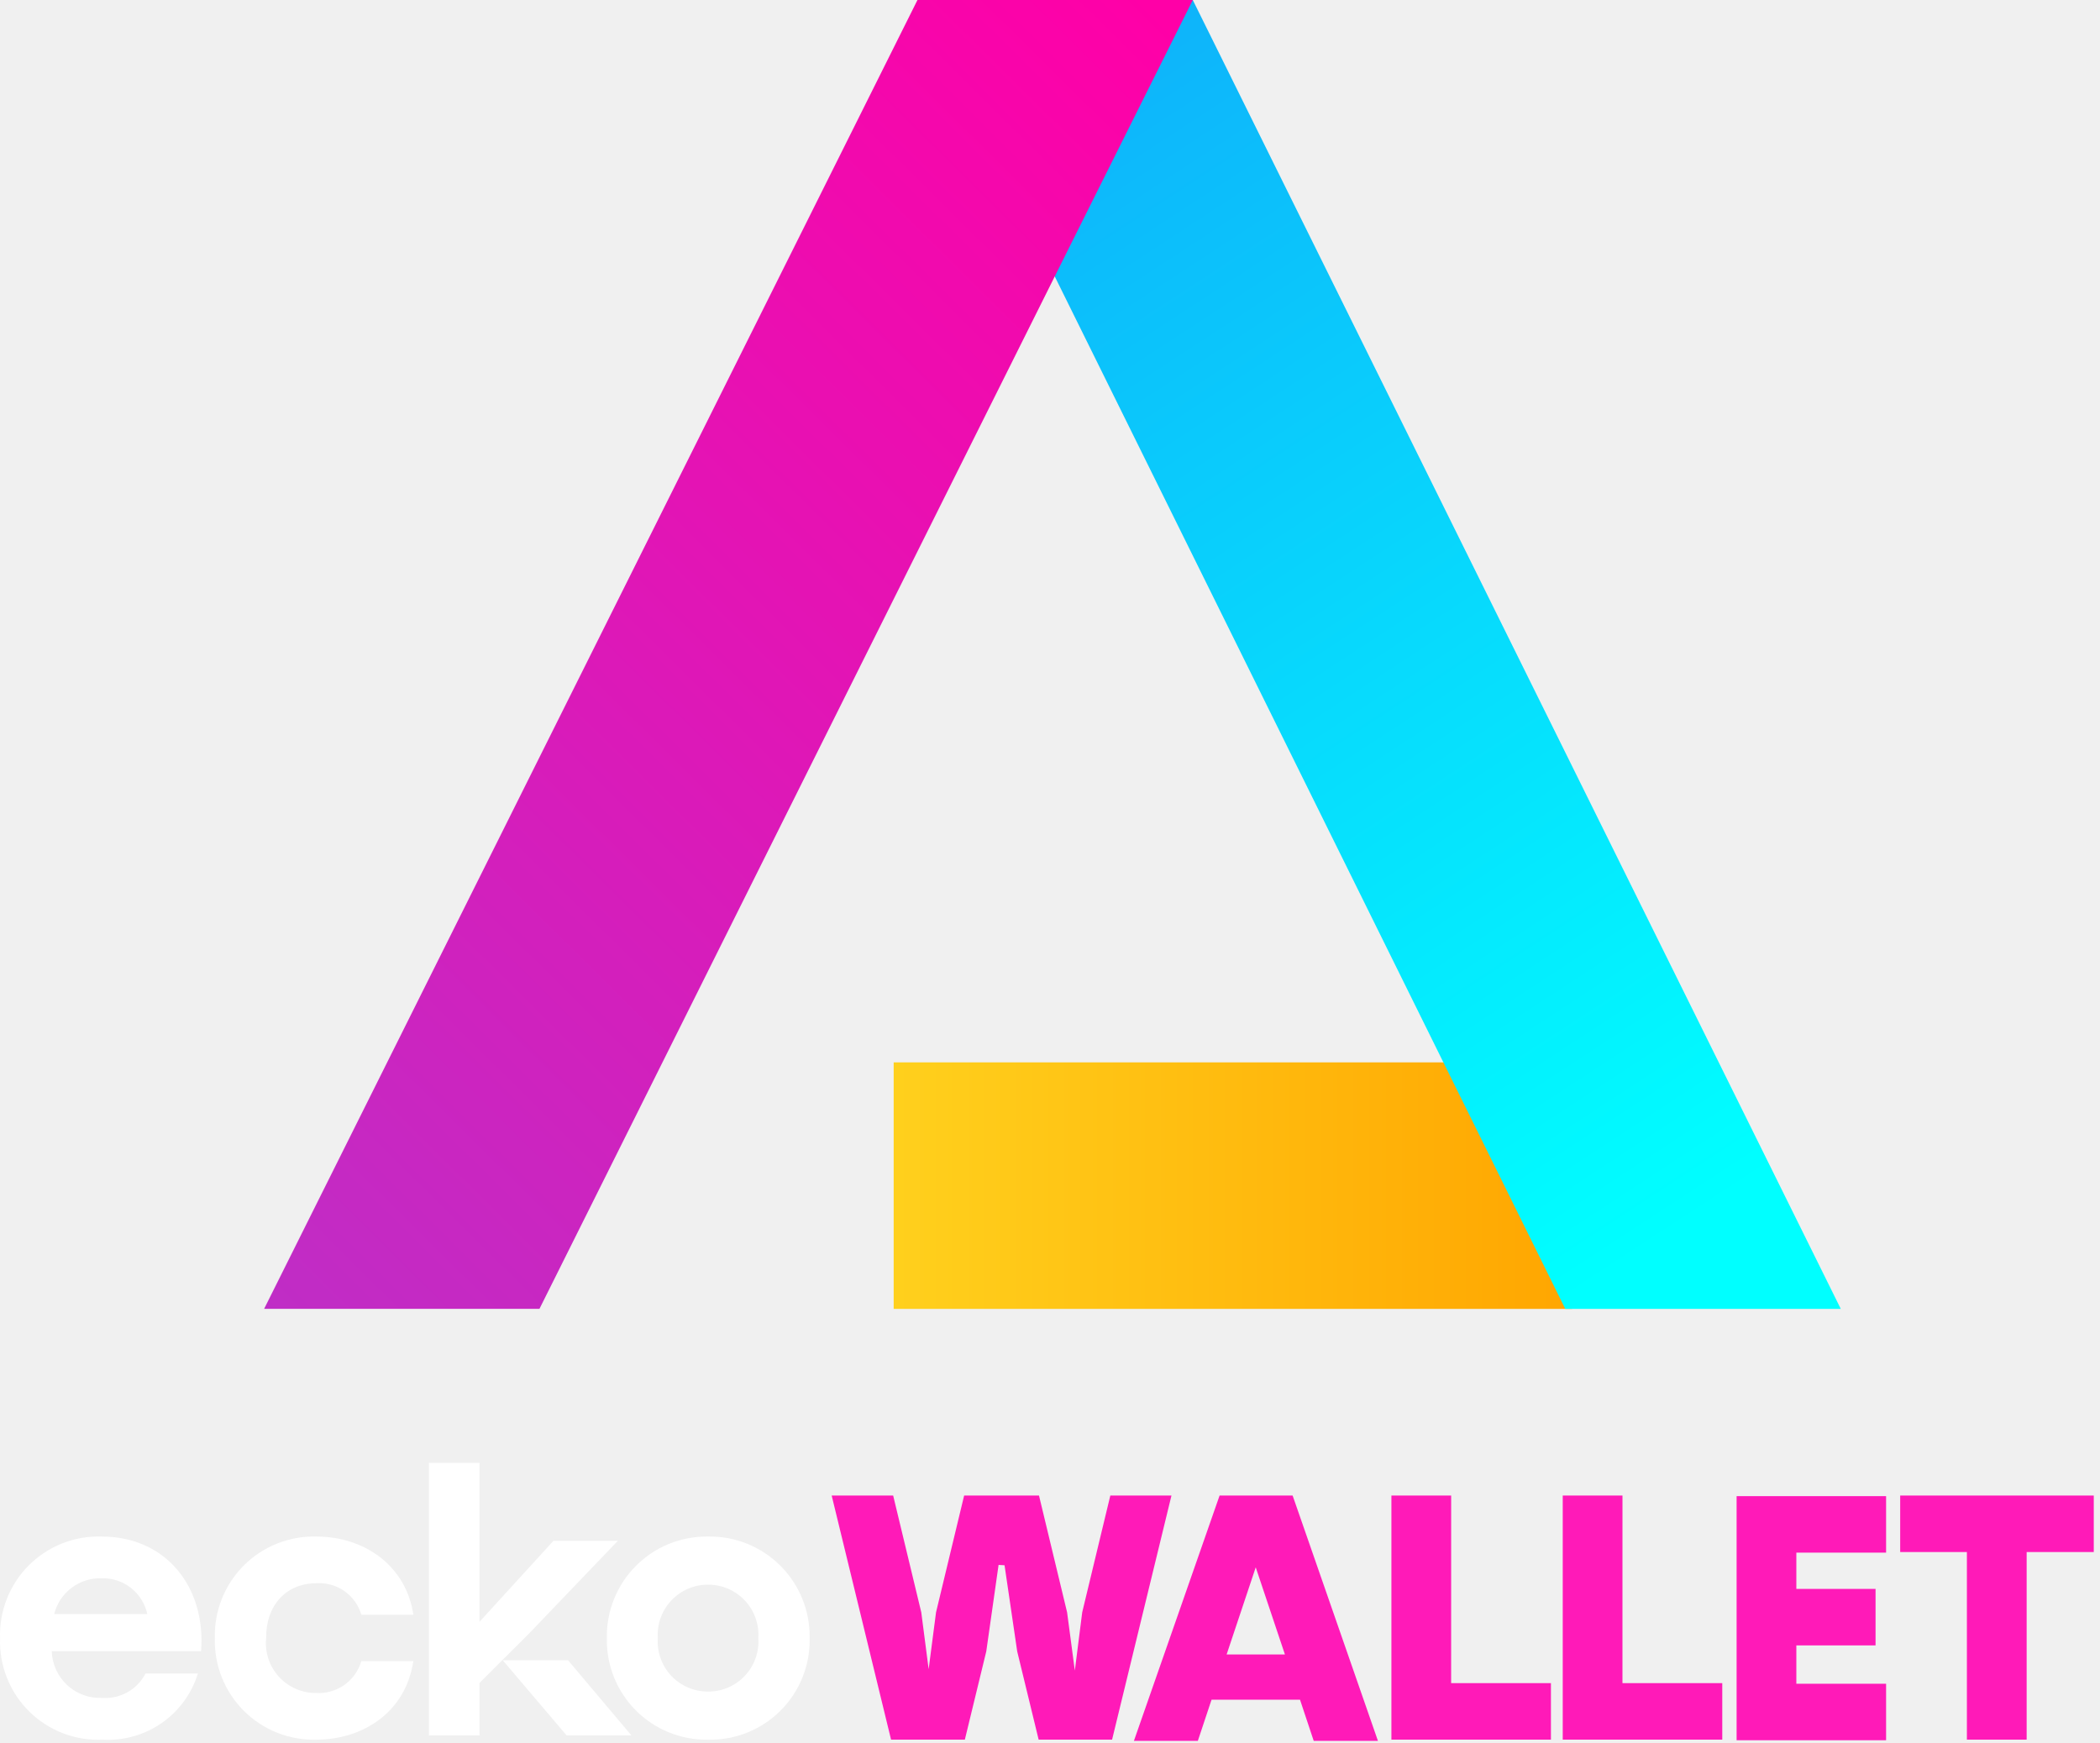
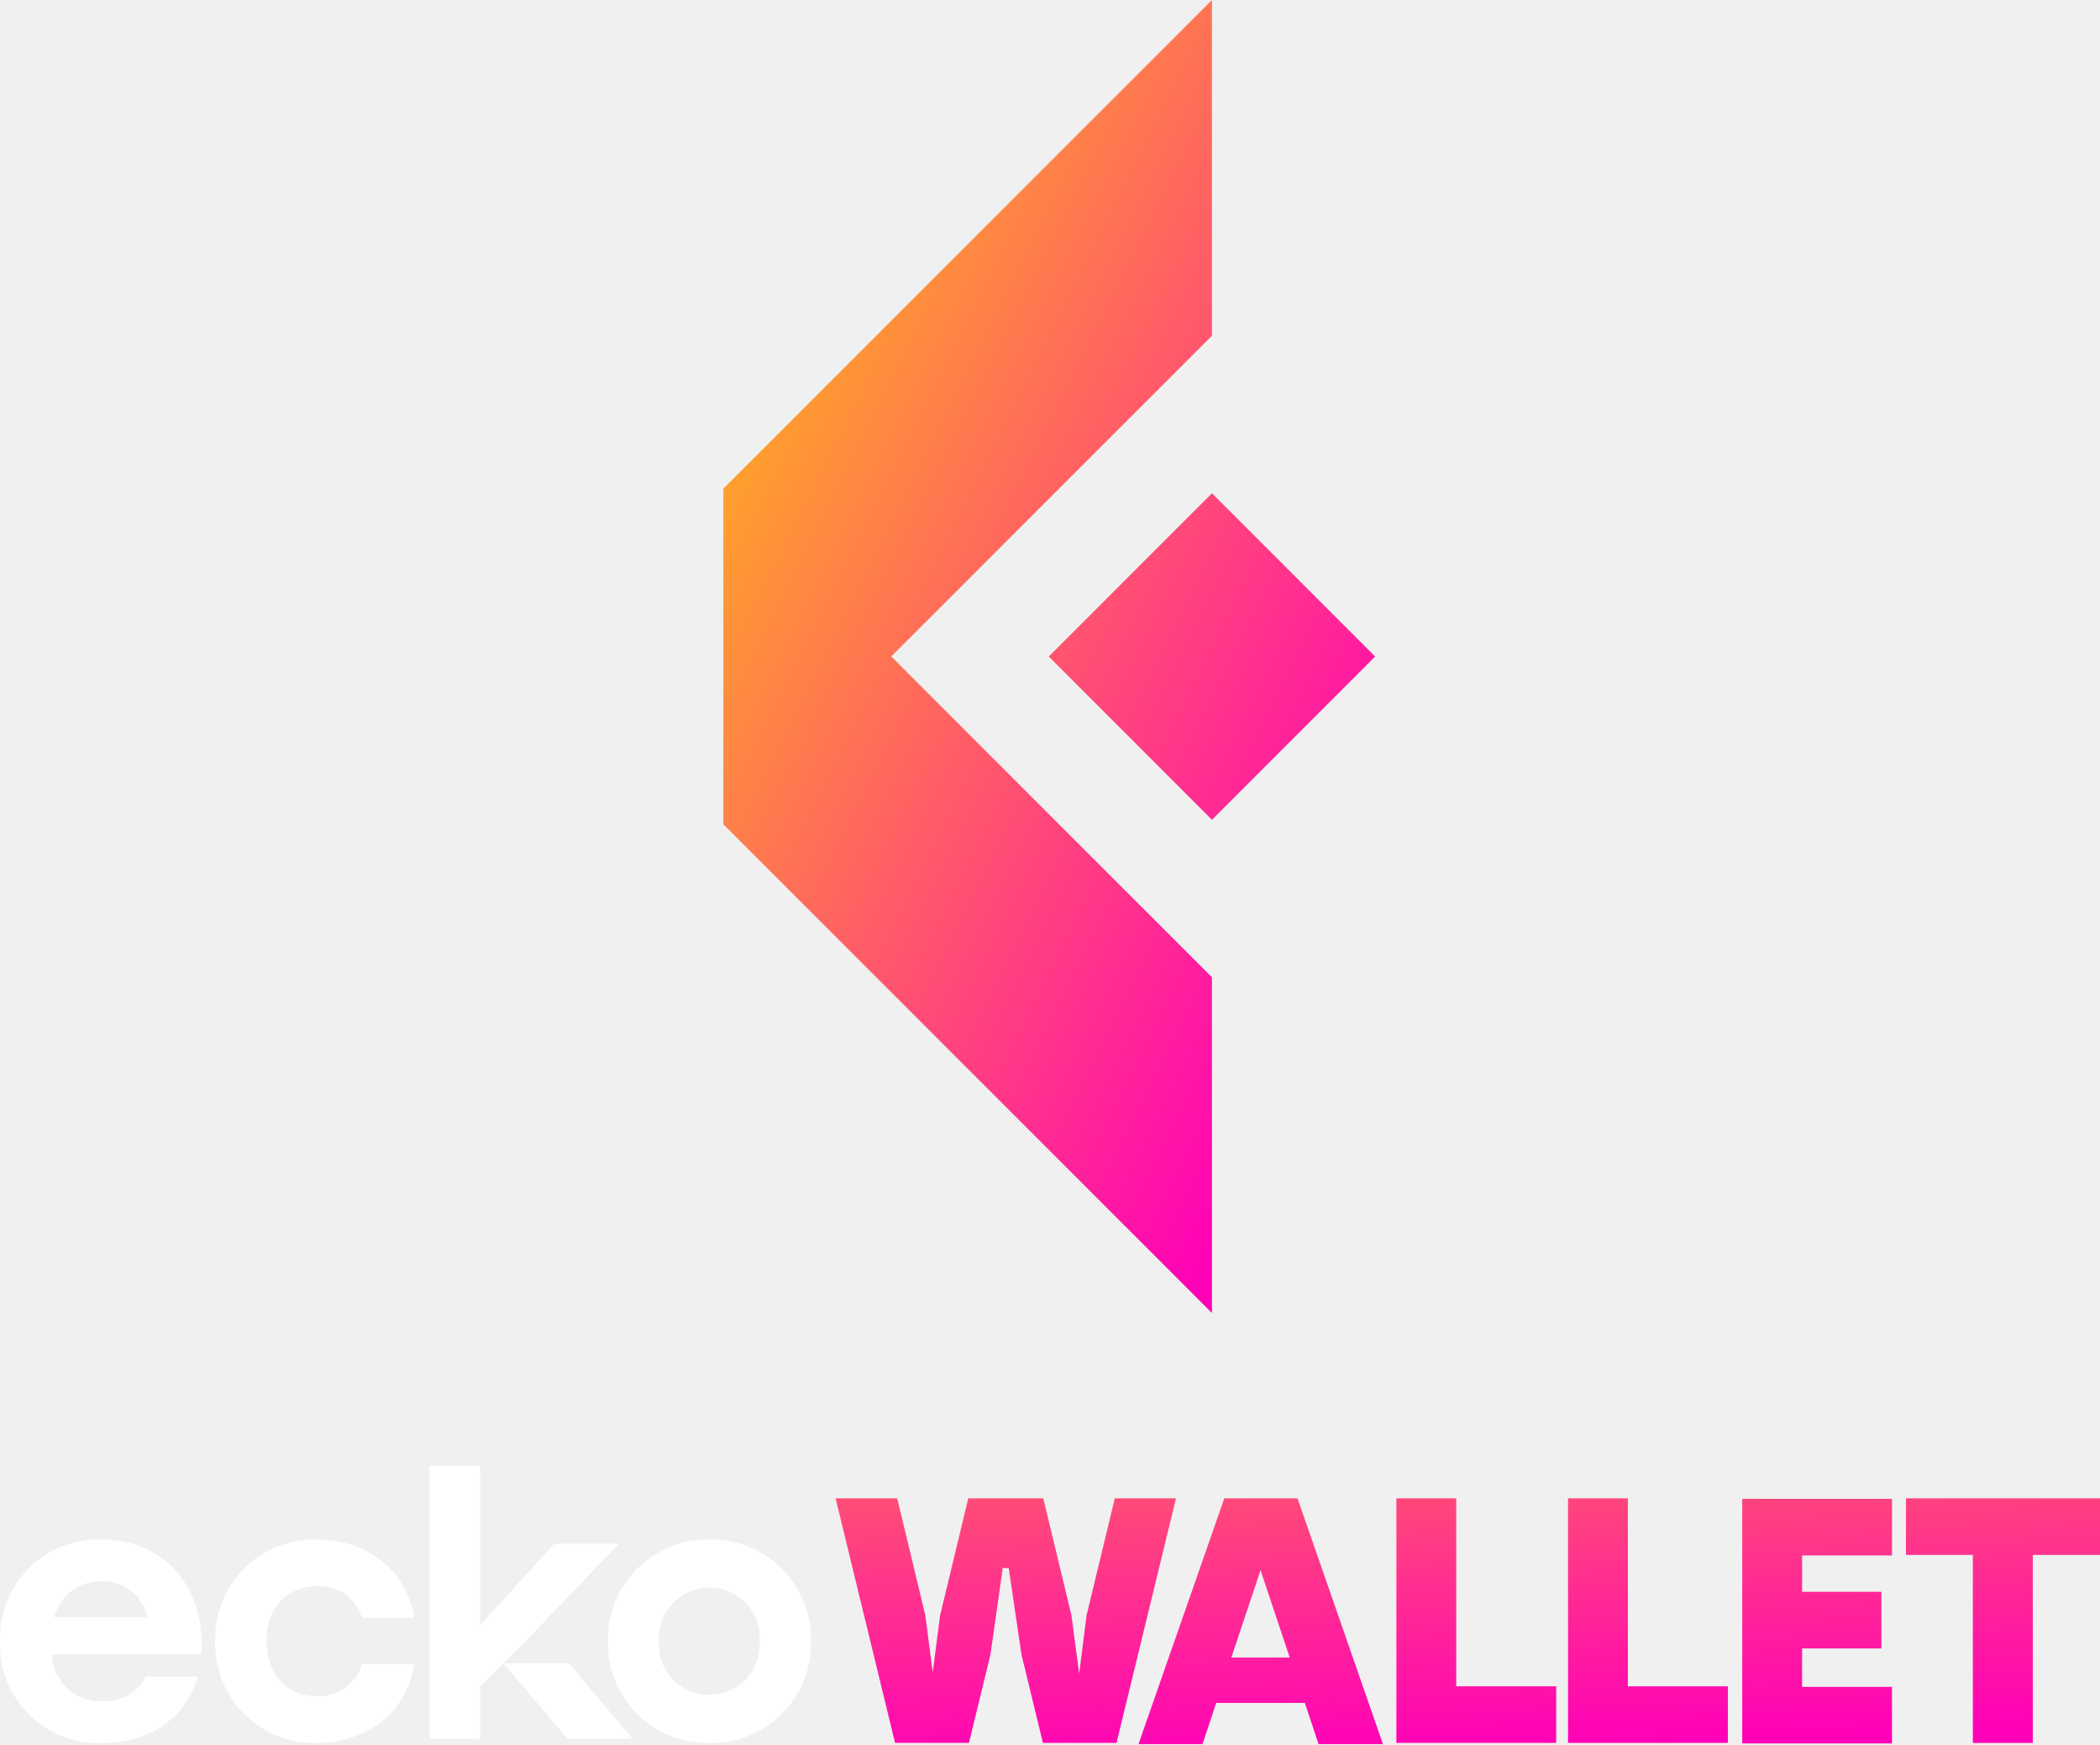
- <svg xmlns="http://www.w3.org/2000/svg" width="182" height="151" viewBox="0 0 182 151" fill="none">
-   <path d="M77.452 113.435V92.072H125.603L136.249 113.435H77.452Z" fill="url(#paint0_linear_1_740)" />
-   <path d="M103.375 0H79.565L135.657 113.436H159.535L103.375 0Z" fill="url(#paint1_linear_1_740)" />
-   <path d="M103.376 0L91.422 23.935L46.752 113.434H22.89L79.514 0H103.376Z" fill="url(#paint2_linear_1_740)" />
-   <path d="M8.809 133.167C7.64 133.129 6.476 133.332 5.389 133.762C4.302 134.193 3.315 134.843 2.489 135.671C1.664 136.499 1.017 137.488 0.59 138.577C0.163 139.665 -0.036 140.83 0.005 141.999C-0.033 143.171 0.173 144.339 0.608 145.429C1.043 146.519 1.699 147.507 2.534 148.331C3.37 149.154 4.367 149.797 5.462 150.217C6.558 150.637 7.729 150.826 8.901 150.771C10.72 150.876 12.521 150.367 14.016 149.327C15.512 148.287 16.616 146.776 17.152 145.035H12.611C12.264 145.716 11.724 146.279 11.058 146.655C10.393 147.031 9.632 147.204 8.87 147.151C8.315 147.178 7.76 147.095 7.237 146.905C6.715 146.716 6.236 146.424 5.827 146.047C5.419 145.671 5.09 145.216 4.859 144.71C4.629 144.205 4.501 143.658 4.484 143.103H17.428C17.856 137.552 14.391 133.167 8.809 133.167ZM4.698 139.885C4.924 138.981 5.451 138.181 6.193 137.618C6.935 137.054 7.847 136.76 8.778 136.785C9.701 136.75 10.607 137.042 11.336 137.609C12.065 138.176 12.571 138.982 12.766 139.885H4.698Z" fill="white" />
-   <path d="M27.394 146.723C26.787 146.729 26.186 146.606 25.63 146.363C25.074 146.12 24.575 145.762 24.167 145.314C23.759 144.865 23.449 144.335 23.26 143.758C23.07 143.182 23.004 142.572 23.066 141.969C23.036 139.178 24.753 137.215 27.424 137.215C28.287 137.159 29.142 137.4 29.85 137.896C30.558 138.392 31.076 139.115 31.317 139.945H35.827C35.182 135.65 31.533 133.167 27.424 133.167C26.259 133.136 25.101 133.342 24.019 133.774C22.937 134.205 21.954 134.852 21.13 135.675C20.306 136.499 19.659 137.482 19.227 138.564C18.796 139.646 18.589 140.804 18.62 141.969C18.588 143.131 18.793 144.287 19.222 145.368C19.651 146.448 20.295 147.43 21.116 148.254C21.937 149.077 22.916 149.725 23.995 150.158C25.074 150.591 26.23 150.8 27.392 150.772C31.44 150.772 35.152 148.409 35.823 143.964H31.314C31.071 144.801 30.55 145.53 29.838 146.031C29.125 146.533 28.263 146.777 27.394 146.723Z" fill="white" />
-   <path d="M54.723 150.404H49.108L43.568 143.886H49.229L54.723 150.404Z" fill="white" />
-   <path d="M53.55 133.534L45.852 141.57L42.919 144.495L41.557 145.855V150.404H37.17V126.786H41.557V140.558L47.968 133.534H53.55Z" fill="white" />
-   <path d="M61.365 133.167C60.206 133.15 59.055 133.365 57.981 133.802C56.907 134.239 55.932 134.887 55.113 135.708C54.295 136.529 53.65 137.507 53.217 138.582C52.784 139.658 52.572 140.809 52.594 141.969C52.569 143.129 52.779 144.282 53.211 145.359C53.643 146.436 54.288 147.414 55.107 148.236C55.926 149.058 56.902 149.707 57.977 150.142C59.053 150.578 60.205 150.792 61.365 150.772C62.528 150.798 63.685 150.588 64.765 150.155C65.844 149.722 66.825 149.074 67.648 148.251C68.471 147.429 69.118 146.448 69.552 145.368C69.985 144.288 70.195 143.132 70.169 141.969C70.19 140.807 69.976 139.653 69.541 138.576C69.106 137.498 68.458 136.52 67.636 135.698C66.814 134.877 65.836 134.229 64.758 133.794C63.681 133.36 62.527 133.146 61.365 133.167ZM61.365 146.602C60.768 146.606 60.177 146.486 59.628 146.251C59.08 146.016 58.585 145.671 58.176 145.236C57.768 144.801 57.453 144.286 57.252 143.724C57.052 143.162 56.969 142.564 57.01 141.969C56.971 141.374 57.055 140.777 57.256 140.216C57.458 139.654 57.773 139.141 58.181 138.706C58.59 138.272 59.083 137.926 59.631 137.69C60.178 137.455 60.769 137.334 61.365 137.337C61.962 137.334 62.552 137.455 63.1 137.69C63.648 137.926 64.141 138.272 64.55 138.706C64.959 139.14 65.274 139.654 65.475 140.215C65.677 140.777 65.761 141.373 65.722 141.969C65.763 142.564 65.681 143.162 65.48 143.724C65.279 144.287 64.965 144.802 64.555 145.236C64.146 145.671 63.652 146.017 63.103 146.252C62.554 146.487 61.962 146.606 61.365 146.602Z" fill="white" />
-   <path d="M96.228 129.614H101.527L96.38 150.77H90.016L88.158 143.123L87.061 135.657L86.543 135.626L85.477 143.121L83.62 150.768H77.225L72.078 129.612H77.407L79.844 139.736L80.483 144.661L81.123 139.736L83.559 129.612H90.046L92.482 139.736L93.152 144.783L93.791 139.736L96.228 129.614Z" fill="#FF1AB8" />
-   <path d="M125.765 145.873H134.414V150.769H120.588V129.614H125.767L125.765 145.873Z" fill="#FF1AB8" />
-   <path d="M140.613 145.873H149.263V150.769H135.437V129.614H140.615L140.613 145.873Z" fill="#FF1AB8" />
-   <path d="M181.46 129.614V134.51H175.643V150.769H170.464V134.51H164.683V129.614H181.46Z" fill="#FF1AB8" />
-   <path d="M113.855 150.874L112.668 147.31H105L103.813 150.874H98.273L105.698 129.614H112.027L119.421 150.874H113.855ZM106.308 143.385H111.359L108.83 135.835L106.308 143.385Z" fill="#FF1AB8" />
-   <path d="M163.461 134.562H155.683V137.705H162.548V142.601H155.683V145.925H163.461V150.821H150.506V129.666H163.461V134.562Z" fill="#FF1AB8" />
+ <svg xmlns="http://www.w3.org/2000/svg" xmlns:xlink="http://www.w3.org/1999/xlink" width="181.84" height="151" viewBox="0 0 181.84 151">
  <defs>
-     <linearGradient id="paint0_linear_1_740" x1="74.865" y1="102.753" x2="137.483" y2="102.753" gradientUnits="userSpaceOnUse">
-       <stop stop-color="#FFD21E" />
-       <stop offset="1" stop-color="#FFA500" />
+     <linearGradient id="linear-gradient" x1="-0.028" y1="-0.028" x2="0.859" y2="0.859" gradientUnits="objectBoundingBox">
+       <stop offset="0" stop-color="#ffd300" />
+       <stop offset="1" stop-color="#ff00b8" />
    </linearGradient>
-     <linearGradient id="paint1_linear_1_740" x1="99.318" y1="-5.558" x2="164.511" y2="94.166" gradientUnits="userSpaceOnUse">
-       <stop stop-color="#0FAFFA" />
-       <stop offset="1" stop-color="#00FFFF" />
-     </linearGradient>
-     <linearGradient id="paint2_linear_1_740" x1="94.2" y1="-5.558" x2="-137.761" y2="228.661" gradientUnits="userSpaceOnUse">
-       <stop stop-color="#FF00A7" />
-       <stop offset="0.966" stop-color="#686BF0" />
-     </linearGradient>
+     <linearGradient id="linear-gradient-2" x1="0.052" y1="-1.977" x2="0.662" y2="1" xlink:href="#linear-gradient" />
  </defs>
+   <g id="Group_113143" data-name="Group 113143" transform="translate(-164.135 -92.945)">
+     <path id="Path_143464" data-name="Path 143464" d="M-1482.235,6516.246l-4.407-4.41-9.722-9.726,9.722-9.729,4.407-4.406,4.408,4.406,9.721,9.729-9.721,9.726Zm0,13.631v29.068l-42.308-42.309,14.538-14.531Zm-42.308-42.3v29.057l14.538-14.531,27.769-27.765v-29.07Z" transform="translate(1751.314 -6352.326)" fill="url(#linear-gradient)" />
+     <g id="Group_112655" data-name="Group 112655" transform="translate(164.135 219.836)">
+       <g id="Group_77852-2" data-name="Group 77852-2">
+         <path id="Path_74956" data-name="Path 74956" d="M3325.625-2397.064a8.539,8.539,0,0,0-8.812,8.84,8.513,8.513,0,0,0,8.9,8.781c3.623,0,7-1.75,8.259-5.742h-4.544a3.9,3.9,0,0,1-3.745,2.119,4.184,4.184,0,0,1-4.389-4.052h12.955C3334.68-2392.674,3331.212-2397.064,3325.625-2397.064Zm-4.115,6.724a4.092,4.092,0,0,1,4.084-3.1,3.932,3.932,0,0,1,3.991,3.1Z" transform="translate(-3316.813 2403.45)" fill="#fff" />
+         <path id="Path_74957" data-name="Path 74957" d="M3411.165-2383.495c-2.58,0-4.361-1.934-4.331-4.76-.03-2.794,1.69-4.757,4.361-4.757a3.8,3.8,0,0,1,3.9,2.732h4.514c-.645-4.3-4.3-6.784-8.411-6.784a8.585,8.585,0,0,0-8.812,8.81,8.579,8.579,0,0,0,8.781,8.812c4.052,0,7.766-2.365,8.441-6.815h-4.514A3.841,3.841,0,0,1,3411.165-2383.495Z" transform="translate(-3383.752 2403.45)" fill="#fff" />
+         <path id="Path_74958" data-name="Path 74958" d="M3528.246-2341.262h-5.619l-5.544-6.524h5.661Z" transform="translate(-3473.478 2364.902)" fill="#fff" />
+         <path id="Path_74959" data-name="Path 74959" d="M3504.048-2419.64l-7.706,8.043-2.935,2.928-1.363,1.361v4.553h-4.392v-23.639h4.392v13.785l6.417-7.031Z" transform="translate(-3450.456 2426.394)" fill="#fff" />
+         <path id="Path_74960" data-name="Path 74960" d="M3567.342-2397.064a8.651,8.651,0,0,0-8.779,8.81,8.632,8.632,0,0,0,8.779,8.812,8.622,8.622,0,0,0,8.812-8.812A8.657,8.657,0,0,0,3567.342-2397.064Zm0,13.447a4.337,4.337,0,0,1-4.359-4.638,4.352,4.352,0,0,1,4.359-4.636,4.354,4.354,0,0,1,4.361,4.636,4.339,4.339,0,0,1-4.361,4.638Z" transform="translate(-3505.926 2403.45)" fill="#fff" />
+       </g>
+       <path id="Group_77896" data-name="Group 77896" d="M3673.3-2413.4h5.3l-5.152,21.175h-6.371l-1.859-7.653-1.1-7.472-.518-.03-1.067,7.5-1.86,7.653h-6.4l-5.151-21.175h5.334l2.438,10.134.64,4.931.641-4.931,2.438-10.134h6.493l2.439,10.134.671,5.052.64-5.052Zm29.564,16.274h8.657v4.9h-13.839V-2413.4h5.182Zm14.863,0h8.657v4.9h-13.839V-2413.4h5.182Zm40.885-16.274v4.9h-5.822v16.274H3747.6V-2408.5h-5.792v-4.9Zm-67.667,21.279-1.188-3.566h-7.675l-1.187,3.566h-5.543l7.431-21.279h6.336l7.4,21.279Zm-7.553-7.5h5.056l-2.528-7.557Zm57.205-8.831h-7.785v3.146h6.869v4.9h-6.869v3.327h7.785v4.9h-12.967v-21.175h12.967Z" transform="translate(-3576.769 2416.226)" fill="url(#linear-gradient-2)" />
+     </g>
+   </g>
</svg>
